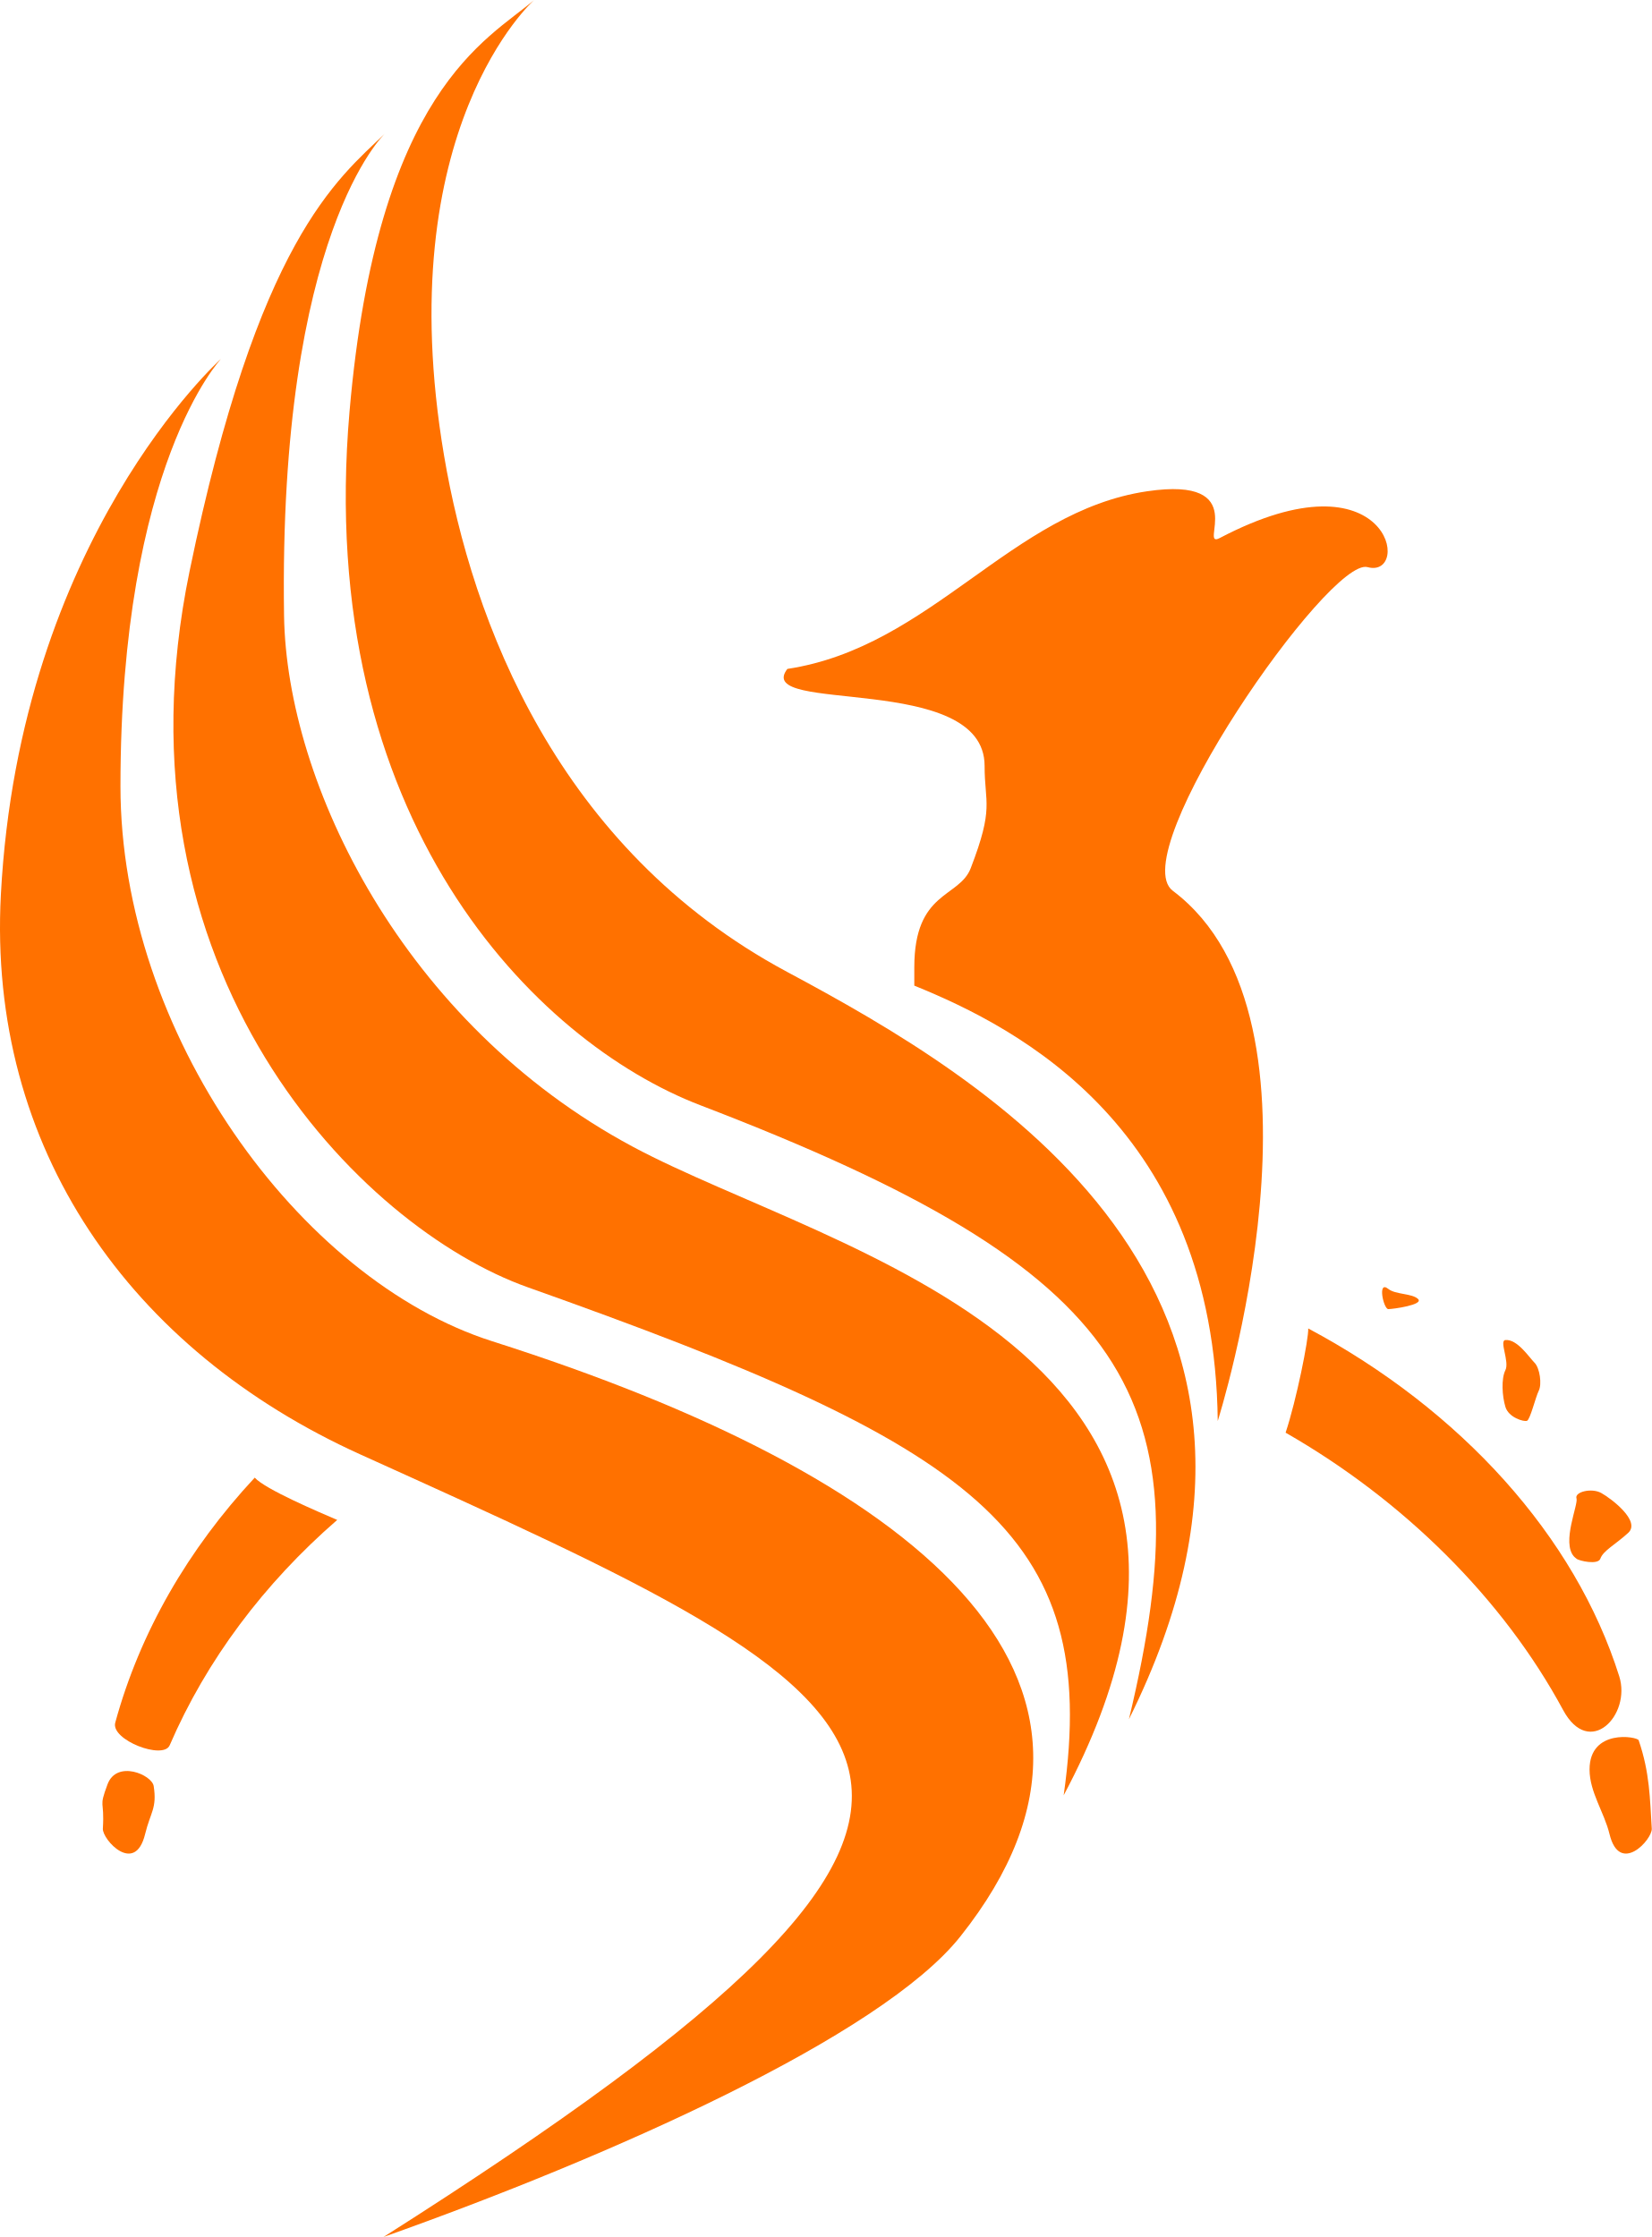
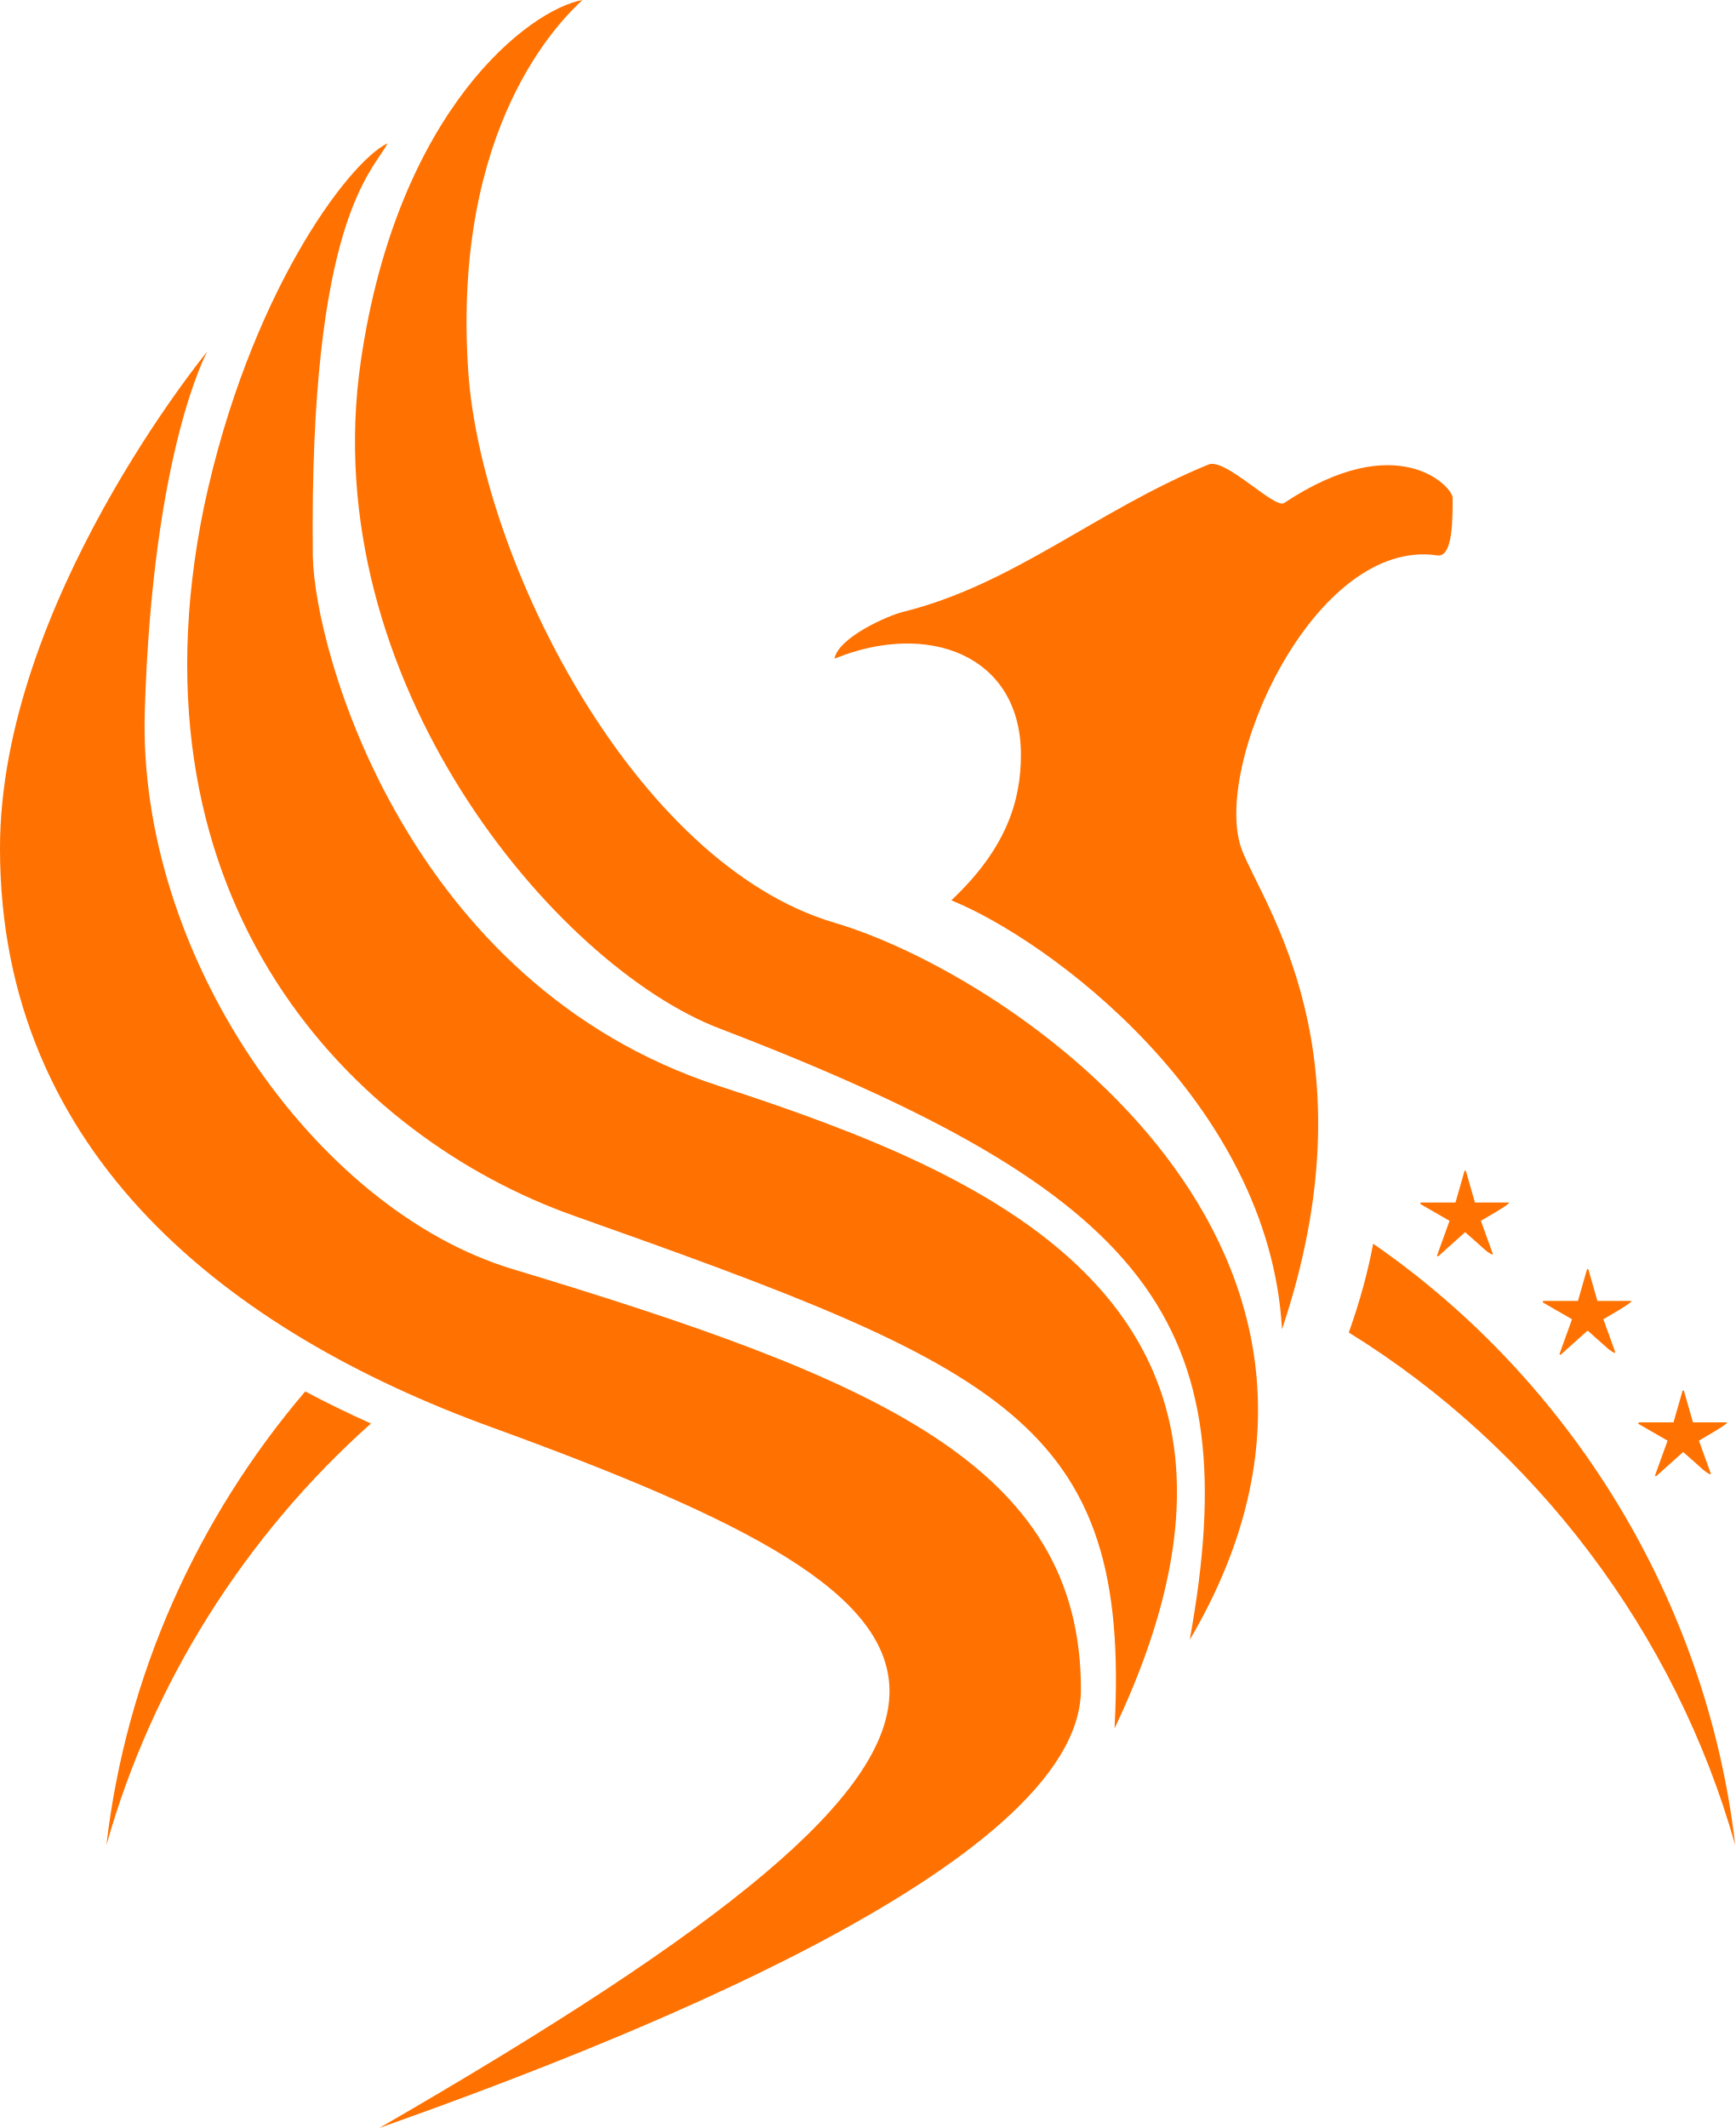
- <svg xmlns="http://www.w3.org/2000/svg" version="1.1" x="0px" y="0px" width="1022.128px" height="1384.432px" viewBox="0 0 1022.128 1384.432" enable-background="new 0 0 1022.128 1384.432" xml:space="preserve">
+ <svg xmlns="http://www.w3.org/2000/svg" version="1.1" x="0px" y="0px" width="1084.388px" height="1329.5px" viewBox="-15.936 31.216 1084.388 1329.5" enable-background="new -15.936 31.216 1084.388 1329.5" xml:space="preserve">
  <g id="planet">
-     <path fill="#FF7100" d="M983.621,1095.145c0,13.924,9.049,26.351,12.355,39.93c6.27,25.75,26.563,3.327,26.146-3.379   c-1.156-18.597-1.225-34.662-8.113-54.68C1013.209,1074.692,983.621,1069.635,983.621,1095.145z" />
-     <path fill="#FF7100" d="M931.54,829.321c-3.983,0.362,2.667,13.333,0,18.667s-2,16,0,22.667s11.333,9.334,13.333,8.667   s5.333-14.667,7.333-18.667s0.666-14-2.667-17.333S938.873,828.655,931.54,829.321z" />
-     <path fill="#FF7100" d="M975.54,964.654c-0.529-0.464-1.092-0.852-1.543-1.354c-7.859-8.739,2.804-32.197,1.543-35.979   c-1.333-4,9.333-6.667,15.333-3.333s24.667,17.333,16.667,24.667s-15.455,10.943-17.248,16   C988.874,968.654,977.083,966.008,975.54,964.654z" />
-     <path fill="#FF7100" d="M859.09,797.683c-6.93-5.601-2.945,12.493,0,12.493s22.086-2.677,18.406-6.247   C873.815,800.36,863.508,801.253,859.09,797.683z" />
-     <path fill="#FF7100" d="M95.107,1105.38c2.128,13.761-2.006,16.115-5.313,29.694c-6.27,25.75-26.563,3.327-26.146-3.379   c1.156-18.597-2.815-12.047,2.872-27.377S94.02,1098.348,95.107,1105.38z" />
-     <path fill="#FF7100" d="M157.63,914.477c-41.106,44.167-71.03,95.646-86.312,151.634c-2.918,10.69,29.706,23.231,33.676,14.019   c22.704-52.68,58.347-100.09,103.672-139.479C197.04,935.654,164.04,921.654,157.63,914.477z" />
    <g>
-       <path fill="#FF7100" d="M1002.007,1037.479c-27.311-86.802-97.973-164.882-192.467-215.324c0.336,6.329-7.315,44.43-14,64.5    c73.153,41.882,134.676,102.928,171.705,171.62C983.621,1088.654,1009.501,1061.299,1002.007,1037.479z" />
+       <path fill="#FF7100" d="M842.184,808.247c-3.275,17.446-8.22,35.921-15.235,55.483c116.288,71.786,204.14,187.601,241.503,320.282    C1050.698,1030.396,964.999,893.113,842.184,808.247z" />
+       <path fill="#FF7100" d="M174.819,900.528c-67.144,78.705-111.971,177.185-124.255,283.49    c28.677-101.844,87.104-193.749,165.302-263.437C201.861,914.296,188.15,907.629,174.819,900.528z" />
    </g>
  </g>
-   <g id="wings">
-     <path fill="#FF7100" d="M330.54,0c0,0-90,79.654-55.751,281.987c17.303,102.221,70.134,243.323,212.251,319.484   c123.5,66.184,344.5,195.137,211.548,462.517c47.619-198.667,4.214-276.739-265.141-379.945   c-102.246-39.177-239.045-176.854-217.156-429.394C233.54,55.654,301.794,24.654,330.54,0z" />
-     <path fill="#FF7100" d="M238.207,82.654c0,0-66,61.333-62.435,298.349c1.559,103.664,73.65,252.49,215.768,328.651   c123.5,66.184,413.08,126.339,266.667,401.418C681.54,946.934,602.54,894.654,326.54,796.654   C223.357,760.017,66.092,601.932,117.275,353.665C159.54,148.654,208.505,111.146,238.207,82.654z" />
-     <path fill="#FF7100" d="M136.874,221.988c0,0-62.333,65.188-62.333,264.667c0,152.156,110.253,305.307,230.147,343.452   c259.704,82.627,417.079,207.842,289.585,368.334c-49.177,61.905-217.489,136.493-356.982,185.991   c442.478-280.777,330.118-328.431-14.245-484.282C80.54,835.654-7.772,710.638,0.54,553.654   C12.207,333.321,136.874,221.988,136.874,221.988z" />
+   <g id="stars">
+     <polyline fill="#FF7100" points="899.623,762.554 899.623,762.593 899.952,762.612 900.166,762.864 905.764,782.43    905.862,782.507 926.647,782.507 926.859,782.564 926.995,782.739 926.995,782.952 926.859,783.126 925.445,784.192    923.257,785.702 918.743,788.512 909.581,793.897 909.542,794.013 916.922,814.508 916.942,814.721 916.728,814.973    916.438,814.953 915.759,814.623 914.539,813.907 913.358,813.074 912.253,812.202 899.74,801.084 899.604,801.084    882.906,816.058 882.674,816.154 882.499,816.115 882.17,815.903 882.112,815.748 882.131,815.573 889.899,794.032    889.861,793.917 871.826,783.533 871.652,783.281 871.671,783.106 871.826,782.661 872.116,782.507 893.561,782.507    893.657,782.43 899.276,762.825 899.411,762.632 899.623,762.554  " />
+     <polyline fill="#FF7100" points="976.156,824.032 976.156,824.071 976.486,824.091 976.699,824.343 982.297,843.908    982.395,843.985 1003.18,843.985 1003.392,844.043 1003.529,844.218 1003.529,844.431 1003.392,844.604 1001.978,845.671    999.79,847.181 995.277,849.99 986.115,855.376 986.075,855.491 993.455,875.986 993.475,876.199 993.261,876.451 992.971,876.432    992.292,876.102 991.073,875.386 989.891,874.553 988.786,873.681 976.273,862.563 976.137,862.563 959.44,877.536    959.207,877.633 959.032,877.594 958.703,877.382 958.645,877.227 958.664,877.052 966.432,855.511 966.394,855.396    948.36,845.012 948.185,844.76 948.204,844.585 948.36,844.14 948.65,843.985 970.094,843.985 970.191,843.908 975.809,824.304    975.945,824.11 976.156,824.032  " />
+     <polyline fill="#FF7100" points="1035.876,899.894 1035.876,899.933 1036.205,899.952 1036.419,900.204 1042.017,919.77    1042.115,919.847 1062.9,919.847 1063.112,919.904 1063.248,920.079 1063.248,920.292 1063.112,920.466 1061.698,921.532    1059.51,923.042 1054.996,925.852 1045.834,931.237 1045.795,931.353 1053.175,951.848 1053.195,952.061 1052.981,952.313    1052.691,952.293 1052.012,951.963 1050.792,951.247 1049.611,950.414 1048.506,949.542 1035.992,938.424 1035.857,938.424    1019.159,953.397 1018.927,953.494 1018.752,953.455 1018.423,953.243 1018.365,953.088 1018.384,952.913 1026.152,931.372    1026.114,931.257 1008.079,920.873 1007.905,920.621 1007.924,920.446 1008.079,920.001 1008.369,919.847 1029.814,919.847    1029.91,919.77 1035.529,900.165 1035.664,899.972 1035.876,899.894  " />
  </g>
-   <g id="head">
-     <path fill="#FF7100" d="M846.26,350.983c27.586,7.562,14.266-73.496-91.495-17.999c-13.674,7.175,20.469-38.623-44.998-28.932   c-83.996,12.433-133.493,96.429-222.546,109.928c-21.941,28.498,122.052,1.5,122.052,59.997c0,23.471,6,25.499-8.598,63.354   c-7.127,18.482-34.9,13.897-34.9,61.313v11.344c64.791,26.269,185.766,88.667,187.766,269.434c0,0,78.667-248.1-27.805-328.133   C695.04,528.215,822.508,344.473,846.26,350.983z" />
+   <g id="Head">
+     <path fill="#FF7100" d="M891.845,342.129c0-6.413-33.781-44.163-105.281,3.337c-5.966,3.964-36.693-28.372-47.25-24.045   c-70.25,28.795-121.75,74.961-190.915,92.076c-9.701,2.4-40.501,16.052-42.835,29.219c58.5-23.833,116.167-2.167,116.5,59.5   c0.161,29.778-9.5,59.5-43.5,91.5c59.75,24.103,198.667,125,206.667,268c57.667-172-11.682-264.682-25-299.333   c-19.667-51.167,44.833-195.667,122.083-184.167C892.326,379.707,891.845,353.466,891.845,342.129z" />
+   </g>
+   <g id="Wings">
+     <path fill="#FF7100" d="M348.064,31.216c-13.5,12.5-81.5,78.5-71.425,231.388C284.407,380.5,380.275,570.8,505.564,607.716   c112,33,365,205,222,448c36.011-198.763-24.645-278.794-294-382c-102.246-39.177-253.08-217.863-224-417   C232.564,99.216,315.064,37.216,348.064,31.216z" />
+     <path fill="#FF7100" d="M226.23,120.716c-8.356,17.118-49.099,45.981-46.667,258c1,59,58.565,267.318,253.824,331.005   c171.676,55.995,372.176,138.495,247.176,401.352c10.5-191.356-70-225.356-338-320.356c-137.138-48.612-282.183-194.733-231-443   C139.564,216.049,201.137,133.008,226.23,120.716z" />
+     <path fill="#FF7100" d="M113.609,250.827c0,0-34.045,61.222-39.067,224.58C69.865,627.491,180.564,786.716,304.23,824.05   c228.566,69.002,355.333,122.667,355.333,262.667c0,110.666-299.008,224.501-438.5,273.999c438.5-253,388.5-322,69.593-438.031   C128.589,863.718-15.936,753.216-15.936,561.216C-15.936,408.216,113.609,250.827,113.609,250.827z" />
  </g>
</svg>
